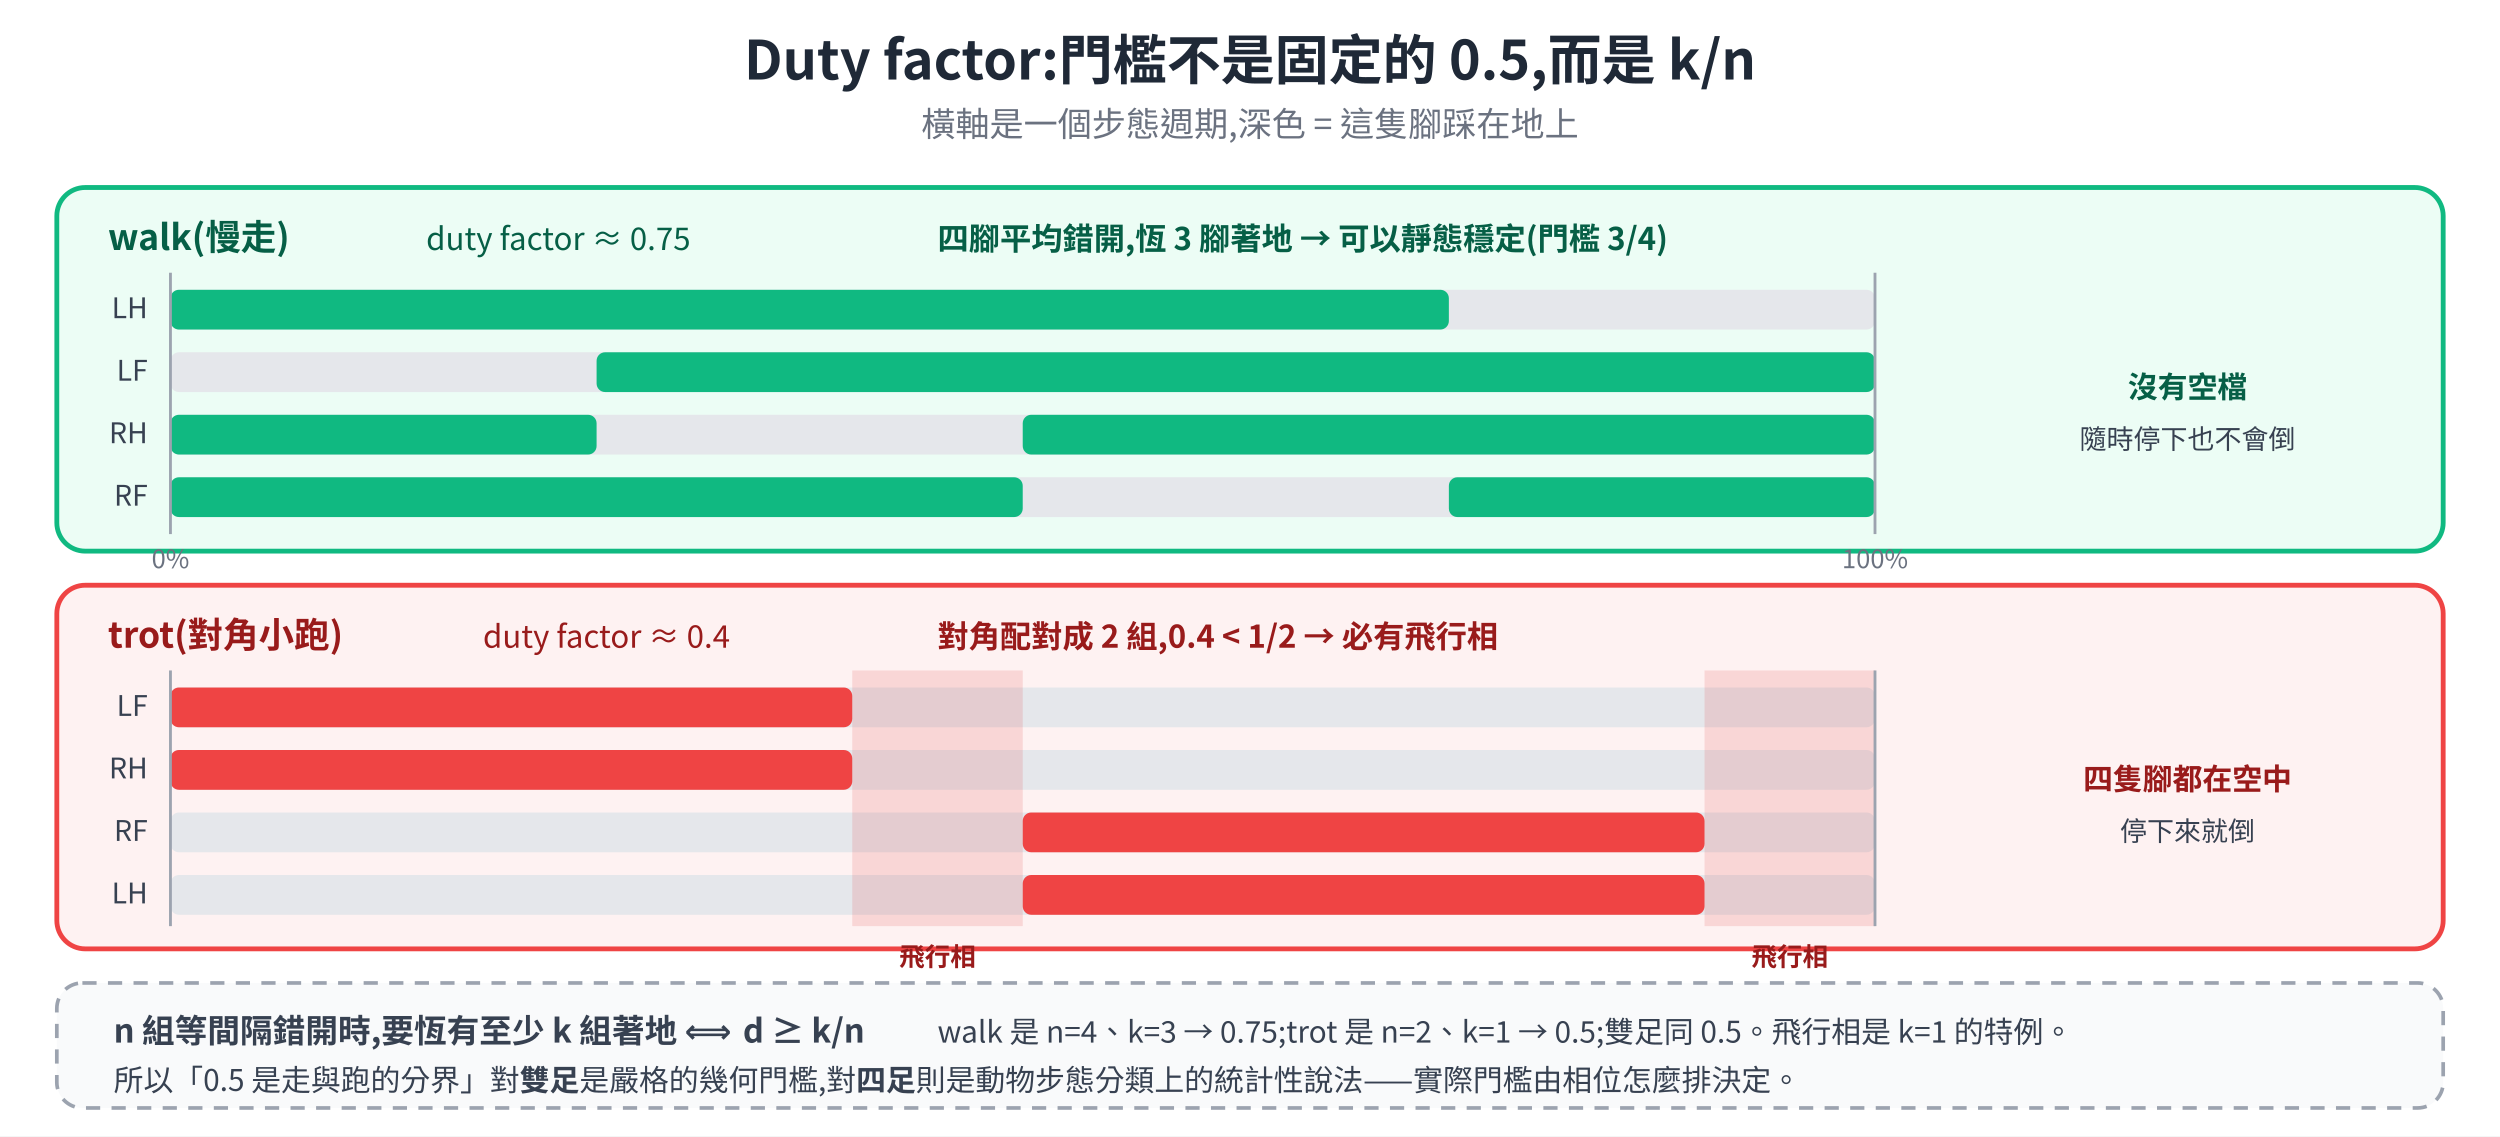
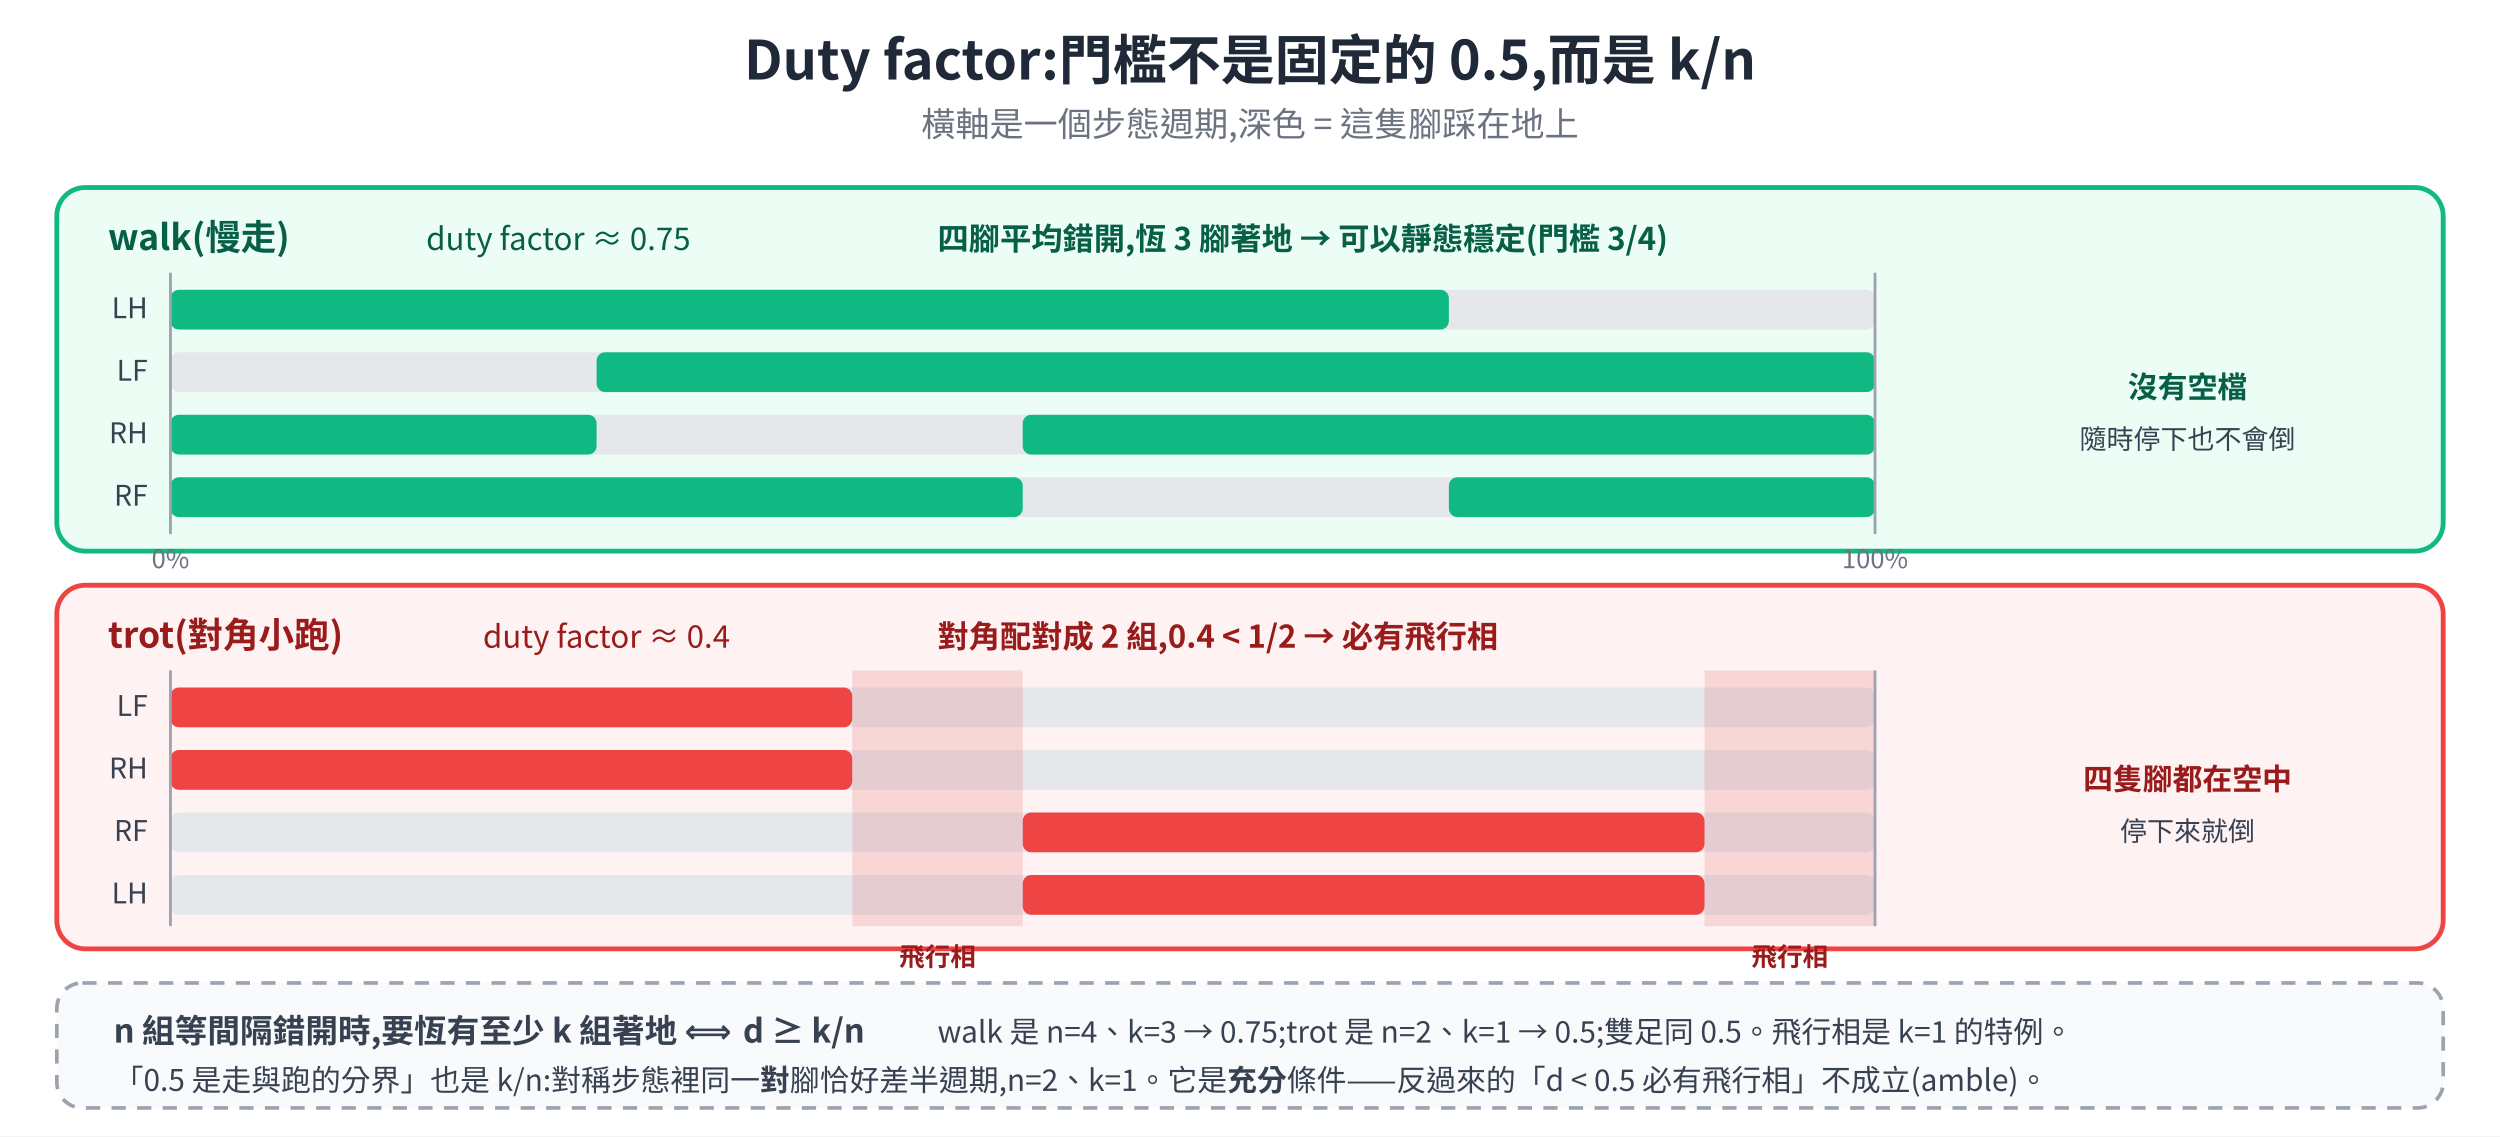
<svg xmlns="http://www.w3.org/2000/svg" viewBox="0 0 880 400" font-family="'Noto Sans CJK TC','PingFang TC','Microsoft JhengHei',sans-serif">
  <rect width="880" height="400" fill="#ffffff" />
  <text x="440" y="28" text-anchor="middle" font-size="19" font-weight="700" fill="#1F2937">Duty factor:門檻不是固定的 0.5,而是 k/n</text>
  <text x="440" y="48" text-anchor="middle" font-size="12" fill="#6B7280">橫軸是一個步態週期,深色 = 這隻腳踩在地上</text>
  <rect x="20" y="66" width="840" height="128" rx="10" fill="#ECFDF5" stroke="#10B981" stroke-width="1.7" />
  <text x="38" y="88" font-size="12.5" font-weight="700" fill="#065F46">walk(慢走)</text>
  <text x="150" y="88" font-size="11" fill="#065F46">duty factor ≈ 0.75</text>
  <text x="330" y="88" font-size="11" font-weight="700" fill="#065F46">四腳平均錯開,恆 3 腳著地 → 可以靜態穩定(門檻 3/4)</text>
  <g font-size="10" fill="#374151">
    <text x="52" y="112" text-anchor="end">LH</text>
    <text x="52" y="134" text-anchor="end">LF</text>
    <text x="52" y="156" text-anchor="end">RH</text>
    <text x="52" y="178" text-anchor="end">RF</text>
  </g>
  <g fill="#E5E7EB">
    <rect x="60" y="102" width="600" height="14" rx="3" />
    <rect x="60" y="124" width="600" height="14" rx="3" />
    <rect x="60" y="146" width="600" height="14" rx="3" />
    <rect x="60" y="168" width="600" height="14" rx="3" />
  </g>
  <g fill="#10B981">
    <rect x="60" y="102" width="450" height="14" rx="3" />
    <rect x="210" y="124" width="450" height="14" rx="3" />
    <rect x="360" y="146" width="300" height="14" rx="3" />
    <rect x="60" y="146" width="150" height="14" rx="3" />
    <rect x="510" y="168" width="150" height="14" rx="3" />
    <rect x="60" y="168" width="300" height="14" rx="3" />
  </g>
  <line x1="60" y1="96" x2="60" y2="188" stroke="#9CA3AF" stroke-width="1" />
  <line x1="660" y1="96" x2="660" y2="188" stroke="#9CA3AF" stroke-width="1" />
  <text x="60" y="200" text-anchor="middle" font-size="9" fill="#6B7280">0%</text>
  <text x="660" y="200" text-anchor="middle" font-size="9" fill="#6B7280">100%</text>
  <text x="770" y="140" text-anchor="middle" font-size="10.5" font-weight="700" fill="#065F46">沒有空檔</text>
  <text x="770" y="158" text-anchor="middle" font-size="9.5" fill="#374151">隨時停下也不會倒</text>
  <rect x="20" y="206" width="840" height="128" rx="10" fill="#FEF2F2" stroke="#EF4444" stroke-width="1.7" />
  <text x="38" y="228" font-size="12.5" font-weight="700" fill="#991B1B">trot(對角小跑)</text>
  <text x="170" y="228" font-size="11" fill="#991B1B">duty factor ≈ 0.4</text>
  <text x="330" y="228" font-size="11" font-weight="700" fill="#991B1B">對角配對成 2 組,0.4 &lt; 1/2 → 必有飛行相</text>
  <g font-size="10" fill="#374151">
    <text x="52" y="252" text-anchor="end">LF</text>
    <text x="52" y="274" text-anchor="end">RH</text>
    <text x="52" y="296" text-anchor="end">RF</text>
    <text x="52" y="318" text-anchor="end">LH</text>
  </g>
  <g fill="#E5E7EB">
    <rect x="60" y="242" width="600" height="14" rx="3" />
    <rect x="60" y="264" width="600" height="14" rx="3" />
    <rect x="60" y="286" width="600" height="14" rx="3" />
    <rect x="60" y="308" width="600" height="14" rx="3" />
  </g>
  <g fill="#EF4444">
    <rect x="60" y="242" width="240" height="14" rx="3" />
    <rect x="60" y="264" width="240" height="14" rx="3" />
    <rect x="360" y="286" width="240" height="14" rx="3" />
    <rect x="360" y="308" width="240" height="14" rx="3" />
  </g>
  <rect x="300" y="236" width="60" height="90" fill="#DC2626" opacity="0.14" />
  <rect x="600" y="236" width="60" height="90" fill="#DC2626" opacity="0.14" />
  <text x="330" y="340" text-anchor="middle" font-size="9" font-weight="700" fill="#991B1B">飛行相</text>
  <text x="630" y="340" text-anchor="middle" font-size="9" font-weight="700" fill="#991B1B">飛行相</text>
  <line x1="60" y1="236" x2="60" y2="326" stroke="#9CA3AF" stroke-width="1" />
  <line x1="660" y1="236" x2="660" y2="326" stroke="#9CA3AF" stroke-width="1" />
  <text x="770" y="278" text-anchor="middle" font-size="10.5" font-weight="700" fill="#991B1B">四隻腳都在空中</text>
  <text x="770" y="296" text-anchor="middle" font-size="9.5" fill="#374151">停下來就倒</text>
  <rect x="20" y="346" width="840" height="44" rx="9" fill="#F9FAFB" stroke="#9CA3AF" stroke-width="1.3" stroke-dasharray="5,4" />
  <text x="40" y="367" font-size="11.5" font-weight="700" fill="#374151">n 組等間隔錯開時,要恆有至少 k 組著地 ⟺ d ≥ k/n</text>
  <text x="330" y="367" font-size="10.5" fill="#374151">walk 是 n=4、k=3 → 0.75;trot 是 n=2、k=1 → 0.5;雙足同 0.5。飛行相是 k=1 的特例。</text>
-   <text x="40" y="384" font-size="10.5" fill="#374151">所以「0.5 是走與跑的分界」對<tspan font-weight="700">雙足</tspan>是嚴格的幾何門檻,對<tspan font-weight="700">四足</tspan>則是動物步態分類上的統計性說法——實際門檻由相位怎麼排決定。</text>
+   <text x="40" y="384" font-size="10.5" fill="#374151">「0.5 是走與跑的分界」也是 k/n:對稱步態裡同一<tspan font-weight="700">對</tspan>腳恰好差半週期,n=2、k=1。它是<tspan font-weight="700">充分</tspan>條件——反過來的「d &lt; 0.5 必有飛行相」不成立(amble)。</text>
</svg>
